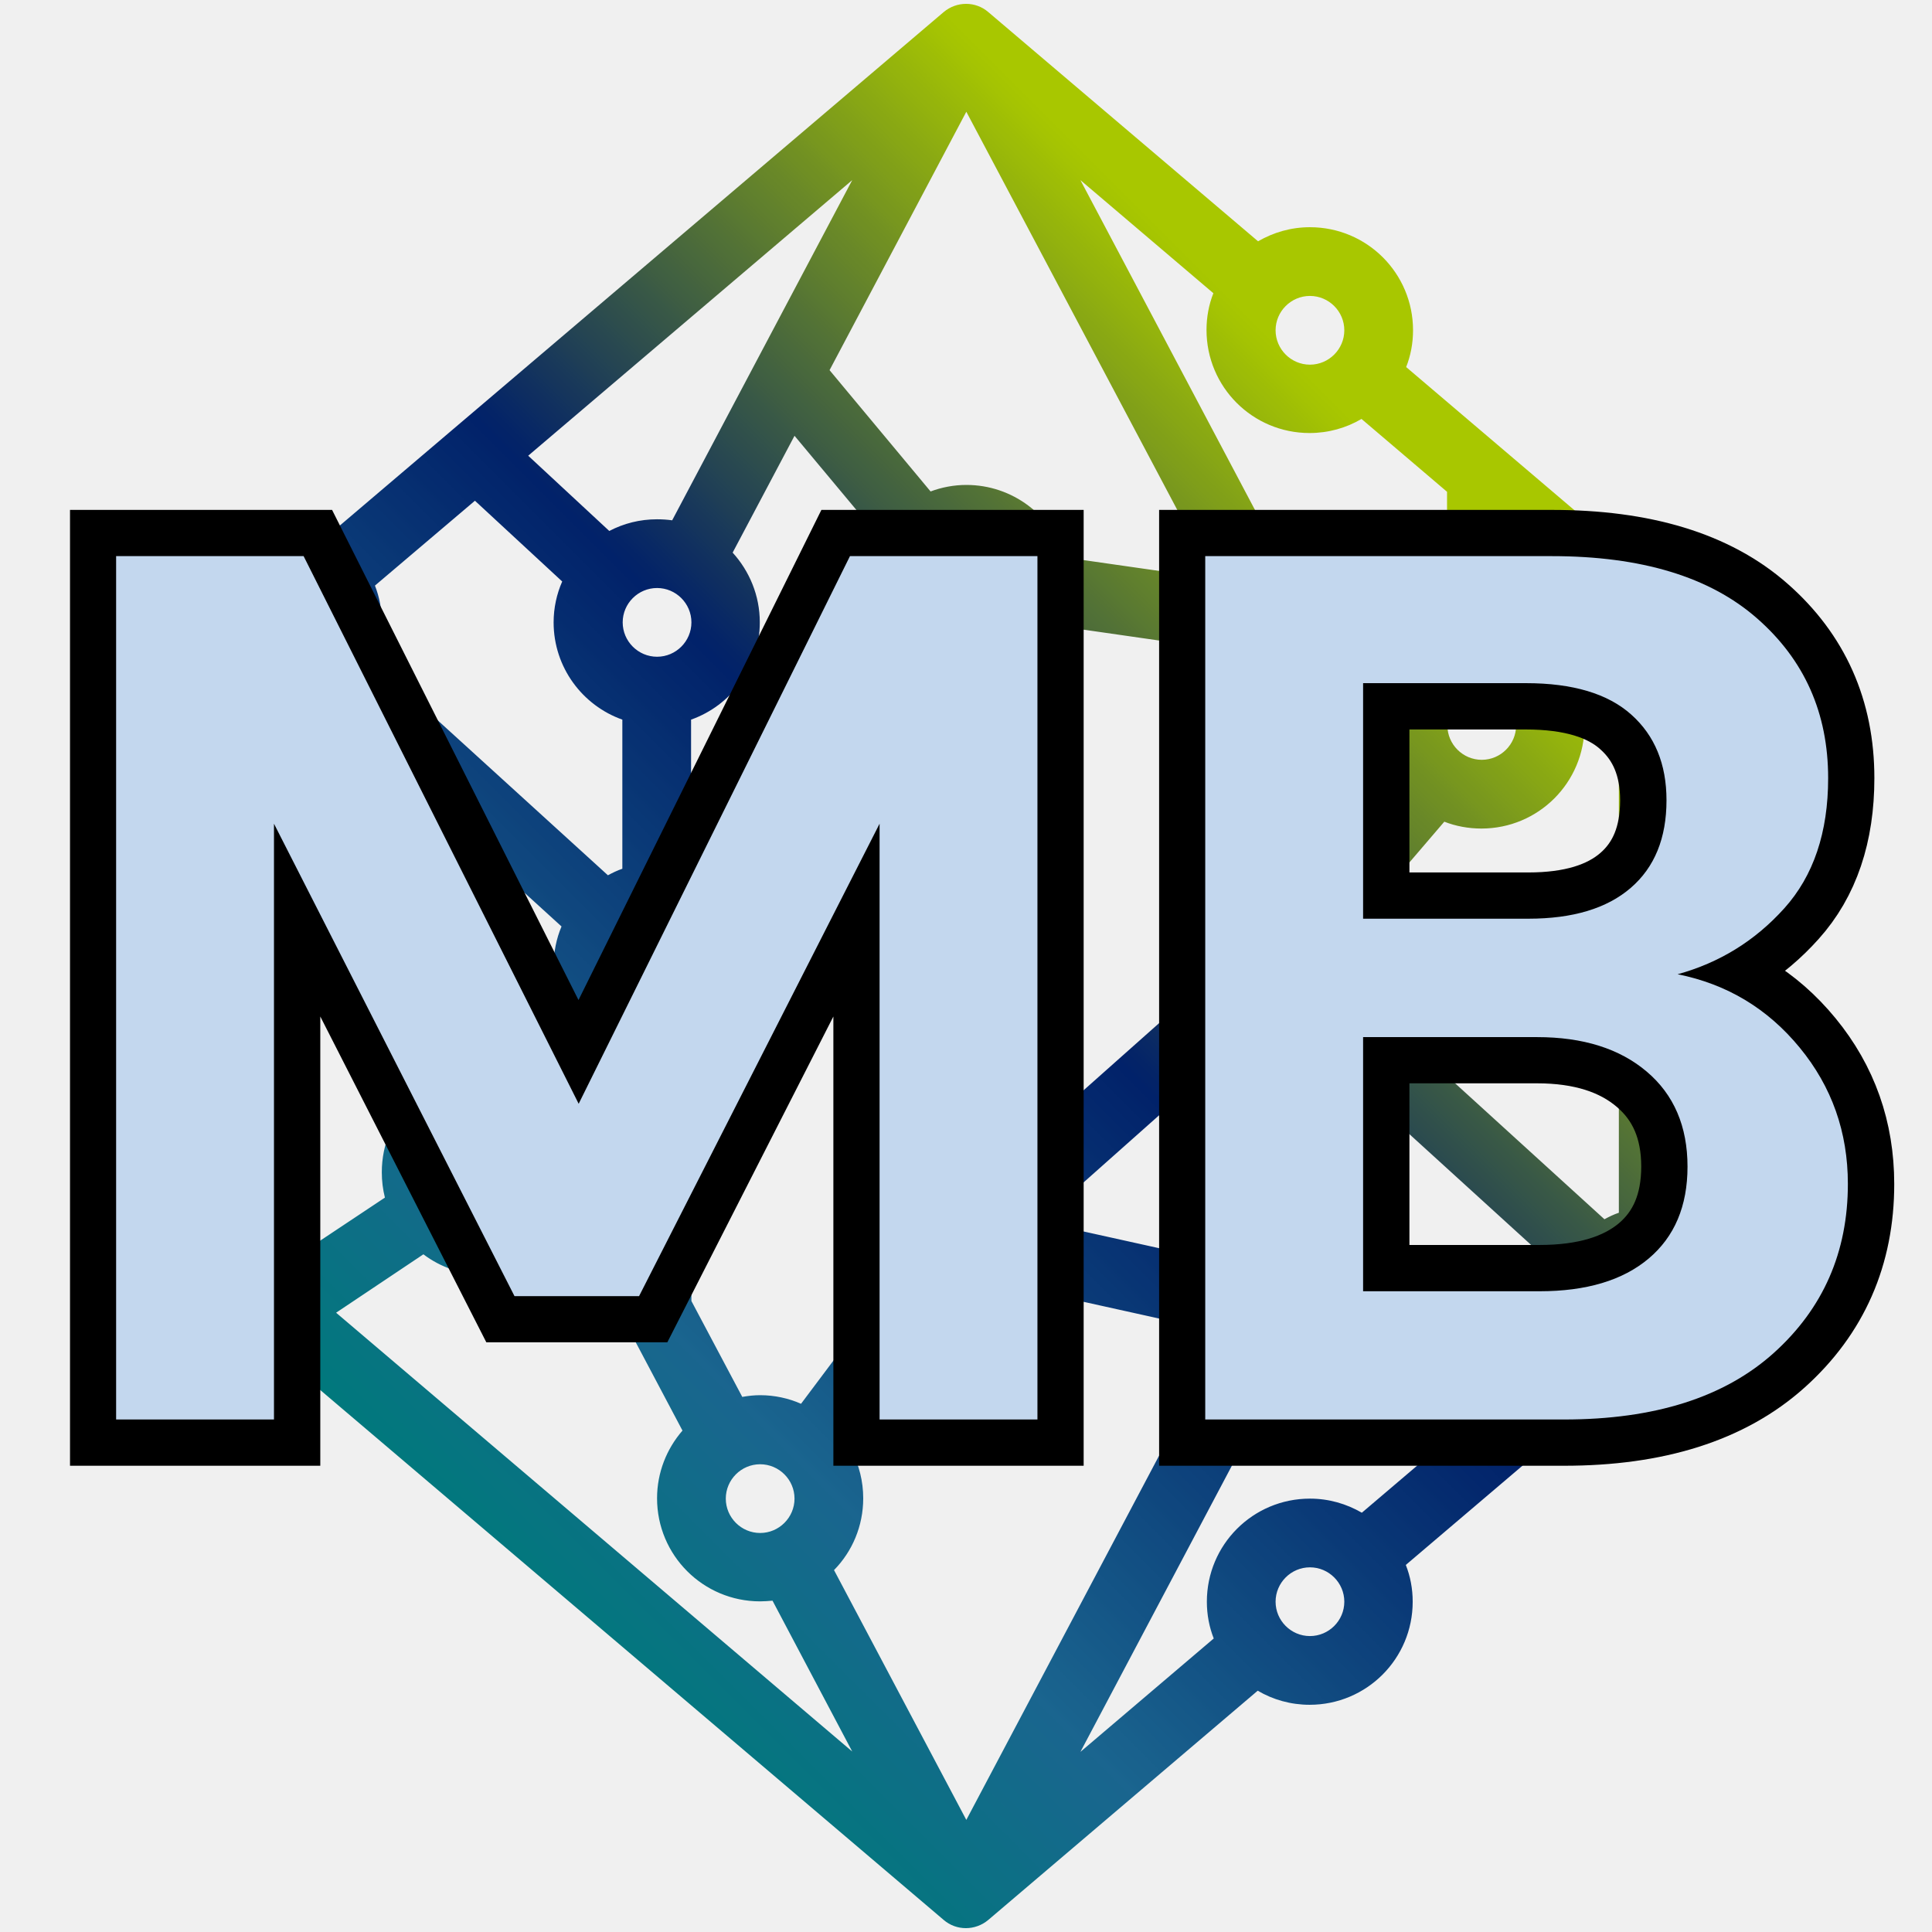
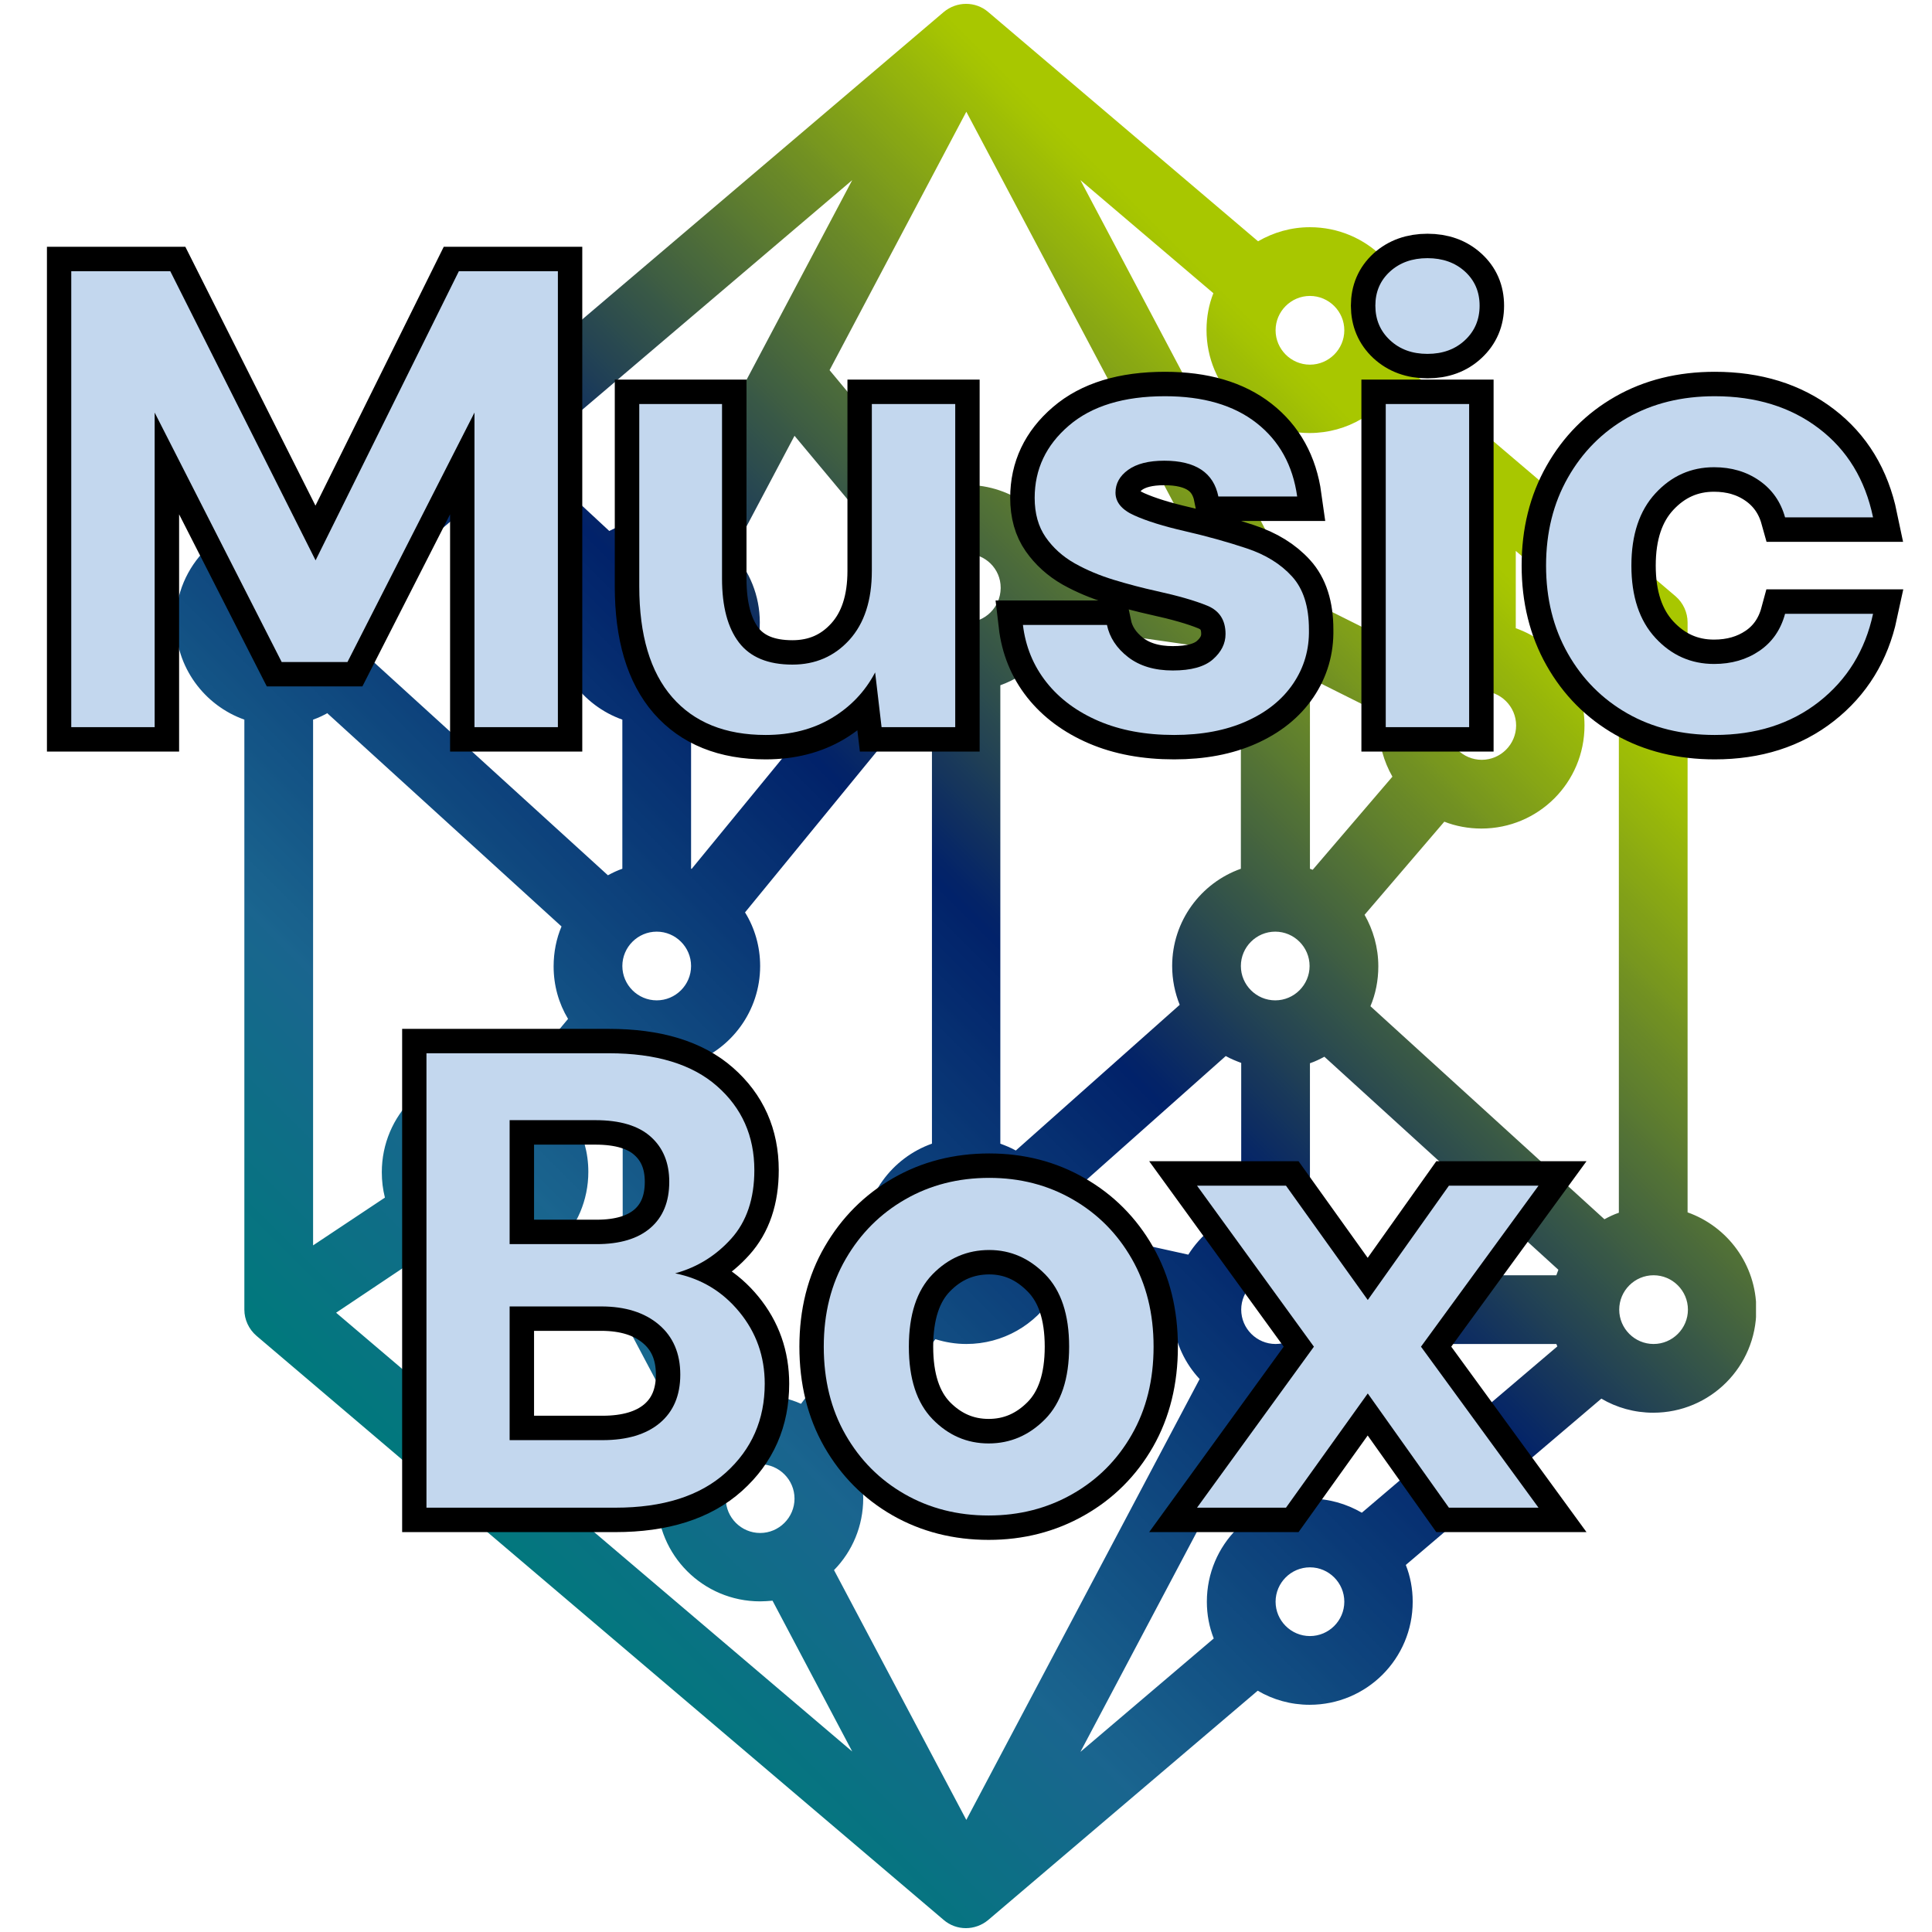
<svg xmlns="http://www.w3.org/2000/svg" width="500" zoomAndPan="magnify" viewBox="0 0 375 375" height="500" preserveAspectRatio="xMidYMid meet" version="1.0">
  <defs>
    <g />
-     <clipPath id="d2ae5562ac">
+     <clipPath id="a5f8f59df6">
      <path d="M 34.09 0 L 340.84 0 L 340.84 375 L 34.09 375 Z M 34.09 0 " clip-rule="nonzero" />
    </clipPath>
-     <clipPath id="62fe071b71">
+     <clipPath id="b99d240a39">
      <path d="M 64.172 103.527 C 61.238 101.793 57.77 100.793 54.102 100.793 C 43.027 100.793 34.09 109.73 34.09 120.801 C 34.09 129.539 39.695 136.941 47.43 139.68 L 47.43 254.199 C 47.43 256.133 48.297 258 49.766 259.266 L 183.16 372.652 C 185.629 374.785 189.297 374.785 191.832 372.652 L 244.121 328.164 C 247.055 329.898 250.523 330.898 254.191 330.898 C 265.266 330.898 274.203 321.961 274.203 310.891 C 274.203 308.355 273.734 305.953 272.867 303.754 L 310.82 271.473 C 313.754 273.207 317.223 274.207 320.891 274.207 C 331.961 274.207 340.898 265.27 340.898 254.199 C 340.898 245.461 335.297 238.059 327.559 235.32 L 327.559 120.801 C 327.559 118.867 326.691 117 325.227 115.734 L 272.934 71.246 C 273.801 69.047 274.27 66.645 274.27 64.109 C 274.27 53.039 265.332 44.102 254.258 44.102 C 250.59 44.102 247.191 45.102 244.188 46.836 L 191.832 2.348 C 189.363 0.215 185.695 0.215 183.16 2.348 Z M 204.504 251.461 C 200.969 257.133 194.699 260.867 187.562 260.867 C 185.496 260.867 183.492 260.535 181.559 259.934 L 165.285 281.609 C 166.754 284.344 167.551 287.547 167.551 290.812 C 167.551 296.219 165.418 301.152 161.883 304.754 L 187.562 353.242 L 232.848 267.672 C 230.047 264.668 228.18 260.801 227.715 256.531 L 204.504 251.395 Z M 302.082 260.867 L 266.465 260.867 C 263.73 268.605 256.328 274.207 247.59 274.207 C 246.59 274.207 245.59 274.207 244.656 274.008 L 209.707 340.039 L 235.586 318.027 C 234.719 315.824 234.25 313.426 234.25 310.891 C 234.25 299.82 243.188 290.883 254.258 290.883 C 257.93 290.883 261.328 291.883 264.332 293.617 L 302.281 261.336 C 302.281 261.336 302.148 261 302.082 260.867 Z M 120.598 206.242 L 111.395 217.246 C 113.195 220.25 114.195 223.715 114.195 227.453 C 114.195 238.523 105.258 247.461 94.184 247.461 C 89.715 247.461 85.516 245.992 82.18 243.461 L 65.238 254.797 L 165.418 339.969 L 149.945 310.691 C 149.145 310.758 148.344 310.824 147.543 310.824 C 136.473 310.824 127.535 301.887 127.535 290.816 C 127.535 285.812 129.402 281.211 132.469 277.676 L 121.664 257.266 C 121.133 256.332 120.863 255.266 120.863 254.129 L 120.863 206.309 L 120.598 206.176 Z M 254.258 304.219 C 257.93 304.219 260.93 307.223 260.93 310.891 C 260.93 314.559 257.93 317.559 254.258 317.559 C 250.59 317.559 247.59 314.559 247.59 310.891 C 247.59 307.223 250.59 304.219 254.258 304.219 Z M 147.543 284.211 C 151.211 284.211 154.215 287.211 154.215 290.883 C 154.215 294.551 151.211 297.551 147.543 297.551 C 143.875 297.551 140.875 294.551 140.875 290.883 C 140.875 287.211 143.875 284.211 147.543 284.211 Z M 180.758 132.941 L 144.609 177.094 C 146.477 180.098 147.543 183.699 147.543 187.5 C 147.543 196.238 141.941 203.641 134.203 206.375 L 134.203 252.531 L 144.074 271.137 C 145.207 270.938 146.344 270.805 147.543 270.805 C 150.344 270.805 153.078 271.406 155.48 272.473 L 170.887 251.93 C 168.754 248.727 167.551 244.926 167.551 240.859 C 167.551 232.121 173.156 224.719 180.891 221.984 L 180.891 133.008 L 180.758 133.008 Z M 320.957 247.527 C 324.625 247.527 327.625 250.527 327.625 254.199 C 327.625 257.867 324.625 260.867 320.957 260.867 C 317.289 260.867 314.289 257.867 314.289 254.199 C 314.289 250.527 317.289 247.527 320.957 247.527 Z M 247.59 247.527 C 251.258 247.527 254.258 250.527 254.258 254.199 C 254.258 257.867 251.258 260.867 247.59 260.867 C 243.922 260.867 240.918 257.867 240.918 254.199 C 240.918 250.527 243.922 247.527 247.59 247.527 Z M 187.562 234.188 C 191.23 234.188 194.23 237.191 194.23 240.859 C 194.23 244.527 191.23 247.527 187.562 247.527 C 183.895 247.527 180.891 244.527 180.891 240.859 C 180.891 237.191 183.895 234.188 187.562 234.188 Z M 257.062 205.109 C 256.195 205.574 255.262 206.043 254.258 206.375 L 254.258 235.32 C 259.93 237.324 264.465 241.859 266.465 247.527 L 302.082 247.527 C 302.215 247.129 302.348 246.793 302.48 246.461 Z M 237.918 204.977 L 206.105 233.254 C 206.77 234.855 207.238 236.59 207.438 238.391 L 230.648 243.527 C 233.051 239.723 236.652 236.789 240.918 235.254 L 240.918 206.309 C 239.852 205.91 238.852 205.508 237.918 204.977 Z M 63.57 138.41 C 62.703 138.879 61.77 139.344 60.77 139.68 L 60.77 241.727 L 74.711 232.453 C 74.309 230.852 74.109 229.254 74.109 227.52 C 74.109 216.445 83.047 207.508 94.117 207.508 C 96.586 207.508 98.922 207.977 101.055 208.777 L 110.258 197.77 C 108.457 194.77 107.457 191.301 107.457 187.566 C 107.457 184.832 107.992 182.164 108.992 179.828 L 63.57 138.477 Z M 294.211 106.863 L 294.211 121.938 C 301.949 124.672 307.551 132.074 307.551 140.812 C 307.551 151.883 298.613 160.82 287.543 160.82 C 285.008 160.82 282.539 160.355 280.34 159.488 L 264.863 177.562 C 266.531 180.496 267.531 183.898 267.531 187.566 C 267.531 190.301 267 192.969 266 195.305 L 311.418 236.656 C 312.285 236.188 313.219 235.723 314.219 235.391 L 314.219 123.938 L 294.211 106.93 Z M 94.117 220.848 C 97.785 220.848 100.789 223.852 100.789 227.52 C 100.789 231.188 97.785 234.188 94.117 234.188 C 90.449 234.188 87.449 231.188 87.449 227.52 C 87.449 223.852 90.449 220.848 94.117 220.848 Z M 206.035 121.602 C 203.902 126.871 199.566 131.074 194.164 133.008 L 194.164 221.984 C 195.23 222.383 196.234 222.781 197.168 223.316 L 228.98 195.035 C 228.047 192.703 227.516 190.168 227.516 187.5 C 227.516 178.762 233.117 171.359 240.852 168.625 L 240.852 126.605 L 206.039 121.602 Z M 127.469 180.832 C 131.137 180.832 134.137 183.832 134.137 187.5 C 134.137 191.168 131.137 194.168 127.469 194.168 C 123.801 194.168 120.797 191.168 120.797 187.5 C 120.797 183.832 123.801 180.832 127.469 180.832 Z M 247.523 180.832 C 251.191 180.832 254.191 183.832 254.191 187.5 C 254.191 191.168 251.191 194.168 247.523 194.168 C 243.855 194.168 240.852 191.168 240.852 187.5 C 240.852 183.832 243.855 180.832 247.523 180.832 Z M 109.125 112.867 L 92.184 97.191 L 72.777 113.664 C 73.641 115.867 74.109 118.27 74.109 120.801 C 74.109 123.535 73.574 126.203 72.574 128.539 L 117.996 169.891 C 118.863 169.426 119.797 168.957 120.797 168.625 L 120.797 139.68 C 113.062 136.941 107.457 129.539 107.457 120.801 C 107.457 118 108.059 115.266 109.125 112.867 Z M 267.73 138.344 L 254.258 131.609 L 254.258 168.625 C 254.258 168.625 254.594 168.758 254.793 168.824 L 270.266 150.75 C 268.598 147.816 267.598 144.414 267.598 140.746 C 267.598 139.879 267.598 139.078 267.73 138.277 Z M 170.355 103.93 L 154.215 84.586 L 142.207 107.262 C 145.477 110.863 147.477 115.602 147.477 120.801 C 147.477 129.539 141.875 136.941 134.137 139.68 L 134.137 168.625 L 134.27 168.625 C 134.27 168.625 170.422 124.539 170.422 124.539 C 168.555 121.535 167.484 117.934 167.484 114.133 C 167.484 110.332 168.488 106.93 170.289 103.93 Z M 287.609 134.141 C 291.277 134.141 294.277 137.145 294.277 140.812 C 294.277 144.48 291.277 147.48 287.609 147.48 C 283.941 147.48 280.938 144.48 280.938 140.812 C 280.938 137.145 283.941 134.141 287.609 134.141 Z M 127.535 114.133 C 131.203 114.133 134.203 117.133 134.203 120.801 C 134.203 124.473 131.203 127.473 127.535 127.473 C 123.867 127.473 120.863 124.473 120.863 120.801 C 120.863 117.133 123.867 114.133 127.535 114.133 Z M 54.168 114.133 C 57.836 114.133 60.836 117.133 60.836 120.801 C 60.836 124.473 57.836 127.473 54.168 127.473 C 50.5 127.473 47.496 124.473 47.496 120.801 C 47.496 117.133 50.5 114.133 54.168 114.133 Z M 235.586 56.973 L 209.707 34.961 L 252.457 115.734 L 273.668 126.34 C 275.734 124.402 278.137 122.871 280.871 121.871 L 280.871 95.457 L 264.266 81.316 C 261.328 83.051 257.859 84.051 254.191 84.051 C 243.121 84.051 234.184 75.113 234.184 64.043 C 234.184 61.508 234.648 59.105 235.516 56.906 Z M 194.23 114.066 C 194.23 110.398 191.23 107.465 187.562 107.465 C 183.895 107.465 180.891 110.465 180.891 114.133 C 180.891 117.801 183.895 120.801 187.562 120.801 C 191.23 120.801 194.164 117.867 194.23 114.199 Z M 161.016 71.848 L 180.625 95.391 C 182.758 94.59 185.16 94.125 187.562 94.125 C 196.566 94.125 204.168 100.059 206.703 108.195 L 235.586 112.332 L 187.562 21.691 Z M 130.469 100.992 L 165.418 34.961 L 102.523 88.453 L 118.262 103.062 C 121.066 101.594 124.199 100.793 127.535 100.793 C 128.535 100.793 129.535 100.859 130.469 100.992 Z M 254.258 57.441 C 257.93 57.441 260.93 60.441 260.93 64.109 C 260.93 67.777 257.93 70.781 254.258 70.781 C 250.59 70.781 247.59 67.777 247.59 64.109 C 247.59 60.441 250.59 57.441 254.258 57.441 Z M 254.258 57.441 " clip-rule="evenodd" />
    </clipPath>
-     <linearGradient x1="-2.54" gradientTransform="matrix(6.669751, 0, 0, 6.669751, 34.09091, 0.74695)" y1="53.54" x2="48.536" gradientUnits="userSpaceOnUse" y2="2.464" id="4d60c2fa49">
+     <linearGradient x1="-2.54" gradientTransform="matrix(6.669751, 0, 0, 6.669751, 34.09091, 0.74695)" y1="53.54" x2="48.536" gradientUnits="userSpaceOnUse" y2="2.464" id="9b9b9c1662">
      <stop stop-opacity="1" stop-color="rgb(0%, 47.499%, 48.599%)" offset="0" />
      <stop stop-opacity="1" stop-color="rgb(0%, 47.499%, 48.599%)" offset="0.125" />
      <stop stop-opacity="1" stop-color="rgb(0%, 47.499%, 48.599%)" offset="0.188" />
      <stop stop-opacity="1" stop-color="rgb(0.121%, 47.404%, 48.688%)" offset="0.195" />
      <stop stop-opacity="1" stop-color="rgb(0.577%, 47.05%, 49.023%)" offset="0.199" />
      <stop stop-opacity="1" stop-color="rgb(0.911%, 46.793%, 49.269%)" offset="0.203" />
      <stop stop-opacity="1" stop-color="rgb(1.245%, 46.533%, 49.515%)" offset="0.207" />
      <stop stop-opacity="1" stop-color="rgb(1.579%, 46.275%, 49.76%)" offset="0.211" />
      <stop stop-opacity="1" stop-color="rgb(1.912%, 46.017%, 50.006%)" offset="0.215" />
      <stop stop-opacity="1" stop-color="rgb(2.246%, 45.76%, 50.252%)" offset="0.219" />
      <stop stop-opacity="1" stop-color="rgb(2.58%, 45.5%, 50.497%)" offset="0.223" />
      <stop stop-opacity="1" stop-color="rgb(2.914%, 45.242%, 50.743%)" offset="0.227" />
      <stop stop-opacity="1" stop-color="rgb(3.247%, 44.983%, 50.987%)" offset="0.23" />
      <stop stop-opacity="1" stop-color="rgb(3.581%, 44.725%, 51.233%)" offset="0.234" />
      <stop stop-opacity="1" stop-color="rgb(3.915%, 44.466%, 51.479%)" offset="0.238" />
      <stop stop-opacity="1" stop-color="rgb(4.25%, 44.208%, 51.724%)" offset="0.242" />
      <stop stop-opacity="1" stop-color="rgb(4.584%, 43.948%, 51.97%)" offset="0.246" />
      <stop stop-opacity="1" stop-color="rgb(4.918%, 43.69%, 52.216%)" offset="0.25" />
      <stop stop-opacity="1" stop-color="rgb(5.251%, 43.431%, 52.461%)" offset="0.254" />
      <stop stop-opacity="1" stop-color="rgb(5.585%, 43.173%, 52.707%)" offset="0.258" />
      <stop stop-opacity="1" stop-color="rgb(5.919%, 42.914%, 52.951%)" offset="0.262" />
      <stop stop-opacity="1" stop-color="rgb(6.253%, 42.656%, 53.197%)" offset="0.266" />
      <stop stop-opacity="1" stop-color="rgb(6.586%, 42.397%, 53.442%)" offset="0.27" />
      <stop stop-opacity="1" stop-color="rgb(6.92%, 42.139%, 53.688%)" offset="0.273" />
      <stop stop-opacity="1" stop-color="rgb(7.254%, 41.879%, 53.934%)" offset="0.277" />
      <stop stop-opacity="1" stop-color="rgb(7.588%, 41.621%, 54.179%)" offset="0.281" />
      <stop stop-opacity="1" stop-color="rgb(7.922%, 41.362%, 54.425%)" offset="0.285" />
      <stop stop-opacity="1" stop-color="rgb(8.257%, 41.104%, 54.671%)" offset="0.289" />
      <stop stop-opacity="1" stop-color="rgb(8.589%, 40.845%, 54.916%)" offset="0.293" />
      <stop stop-opacity="1" stop-color="rgb(8.923%, 40.587%, 55.162%)" offset="0.297" />
      <stop stop-opacity="1" stop-color="rgb(9.258%, 40.327%, 55.406%)" offset="0.301" />
      <stop stop-opacity="1" stop-color="rgb(9.592%, 40.07%, 55.652%)" offset="0.305" />
      <stop stop-opacity="1" stop-color="rgb(9.879%, 39.789%, 55.85%)" offset="0.309" />
      <stop stop-opacity="1" stop-color="rgb(10.165%, 39.508%, 56.049%)" offset="0.312" />
      <stop stop-opacity="1" stop-color="rgb(9.981%, 39.005%, 55.768%)" offset="0.316" />
      <stop stop-opacity="1" stop-color="rgb(9.796%, 38.503%, 55.487%)" offset="0.32" />
      <stop stop-opacity="1" stop-color="rgb(9.612%, 37.999%, 55.206%)" offset="0.324" />
      <stop stop-opacity="1" stop-color="rgb(9.427%, 37.495%, 54.926%)" offset="0.328" />
      <stop stop-opacity="1" stop-color="rgb(9.242%, 36.992%, 54.645%)" offset="0.332" />
      <stop stop-opacity="1" stop-color="rgb(9.058%, 36.49%, 54.364%)" offset="0.336" />
      <stop stop-opacity="1" stop-color="rgb(8.873%, 35.986%, 54.083%)" offset="0.34" />
      <stop stop-opacity="1" stop-color="rgb(8.688%, 35.483%, 53.802%)" offset="0.344" />
      <stop stop-opacity="1" stop-color="rgb(8.504%, 34.979%, 53.522%)" offset="0.348" />
      <stop stop-opacity="1" stop-color="rgb(8.319%, 34.477%, 53.241%)" offset="0.352" />
      <stop stop-opacity="1" stop-color="rgb(8.134%, 33.974%, 52.96%)" offset="0.355" />
      <stop stop-opacity="1" stop-color="rgb(7.95%, 33.47%, 52.679%)" offset="0.359" />
      <stop stop-opacity="1" stop-color="rgb(7.765%, 32.967%, 52.399%)" offset="0.363" />
      <stop stop-opacity="1" stop-color="rgb(7.581%, 32.465%, 52.118%)" offset="0.367" />
      <stop stop-opacity="1" stop-color="rgb(7.396%, 31.961%, 51.837%)" offset="0.371" />
      <stop stop-opacity="1" stop-color="rgb(7.211%, 31.458%, 51.556%)" offset="0.375" />
      <stop stop-opacity="1" stop-color="rgb(7.027%, 30.954%, 51.274%)" offset="0.379" />
      <stop stop-opacity="1" stop-color="rgb(6.842%, 30.45%, 50.993%)" offset="0.383" />
      <stop stop-opacity="1" stop-color="rgb(6.657%, 29.947%, 50.713%)" offset="0.387" />
      <stop stop-opacity="1" stop-color="rgb(6.473%, 29.445%, 50.432%)" offset="0.391" />
      <stop stop-opacity="1" stop-color="rgb(6.287%, 28.941%, 50.151%)" offset="0.395" />
      <stop stop-opacity="1" stop-color="rgb(6.102%, 28.438%, 49.87%)" offset="0.398" />
      <stop stop-opacity="1" stop-color="rgb(5.917%, 27.934%, 49.59%)" offset="0.402" />
      <stop stop-opacity="1" stop-color="rgb(5.733%, 27.432%, 49.309%)" offset="0.406" />
      <stop stop-opacity="1" stop-color="rgb(5.548%, 26.929%, 49.028%)" offset="0.41" />
      <stop stop-opacity="1" stop-color="rgb(5.363%, 26.425%, 48.747%)" offset="0.414" />
      <stop stop-opacity="1" stop-color="rgb(5.179%, 25.922%, 48.466%)" offset="0.418" />
      <stop stop-opacity="1" stop-color="rgb(4.994%, 25.42%, 48.186%)" offset="0.422" />
      <stop stop-opacity="1" stop-color="rgb(4.81%, 24.916%, 47.905%)" offset="0.426" />
      <stop stop-opacity="1" stop-color="rgb(4.625%, 24.413%, 47.624%)" offset="0.43" />
      <stop stop-opacity="1" stop-color="rgb(4.44%, 23.909%, 47.343%)" offset="0.434" />
      <stop stop-opacity="1" stop-color="rgb(4.256%, 23.407%, 47.063%)" offset="0.438" />
      <stop stop-opacity="1" stop-color="rgb(4.071%, 22.903%, 46.782%)" offset="0.441" />
      <stop stop-opacity="1" stop-color="rgb(3.886%, 22.4%, 46.501%)" offset="0.445" />
      <stop stop-opacity="1" stop-color="rgb(3.702%, 21.896%, 46.22%)" offset="0.449" />
      <stop stop-opacity="1" stop-color="rgb(3.517%, 21.394%, 45.94%)" offset="0.453" />
      <stop stop-opacity="1" stop-color="rgb(3.333%, 20.891%, 45.659%)" offset="0.457" />
      <stop stop-opacity="1" stop-color="rgb(3.148%, 20.387%, 45.378%)" offset="0.461" />
      <stop stop-opacity="1" stop-color="rgb(2.963%, 19.884%, 45.097%)" offset="0.465" />
      <stop stop-opacity="1" stop-color="rgb(2.779%, 19.38%, 44.817%)" offset="0.469" />
      <stop stop-opacity="1" stop-color="rgb(2.594%, 18.877%, 44.536%)" offset="0.473" />
      <stop stop-opacity="1" stop-color="rgb(2.409%, 18.375%, 44.255%)" offset="0.477" />
      <stop stop-opacity="1" stop-color="rgb(2.225%, 17.871%, 43.974%)" offset="0.48" />
      <stop stop-opacity="1" stop-color="rgb(2.04%, 17.368%, 43.694%)" offset="0.484" />
      <stop stop-opacity="1" stop-color="rgb(1.855%, 16.864%, 43.413%)" offset="0.488" />
      <stop stop-opacity="1" stop-color="rgb(1.671%, 16.362%, 43.132%)" offset="0.492" />
      <stop stop-opacity="1" stop-color="rgb(1.485%, 15.858%, 42.851%)" offset="0.496" />
      <stop stop-opacity="1" stop-color="rgb(1.3%, 15.355%, 42.57%)" offset="0.5" />
      <stop stop-opacity="1" stop-color="rgb(1.115%, 14.851%, 42.288%)" offset="0.504" />
      <stop stop-opacity="1" stop-color="rgb(0.931%, 14.349%, 42.007%)" offset="0.508" />
      <stop stop-opacity="1" stop-color="rgb(0.746%, 13.846%, 41.727%)" offset="0.512" />
      <stop stop-opacity="1" stop-color="rgb(0.562%, 13.342%, 41.446%)" offset="0.516" />
      <stop stop-opacity="1" stop-color="rgb(1.065%, 13.701%, 40.955%)" offset="0.52" />
      <stop stop-opacity="1" stop-color="rgb(1.569%, 14.061%, 40.463%)" offset="0.523" />
      <stop stop-opacity="1" stop-color="rgb(2.612%, 15.099%, 39.806%)" offset="0.527" />
      <stop stop-opacity="1" stop-color="rgb(3.658%, 16.138%, 39.149%)" offset="0.531" />
      <stop stop-opacity="1" stop-color="rgb(4.701%, 17.175%, 38.492%)" offset="0.535" />
      <stop stop-opacity="1" stop-color="rgb(5.746%, 18.213%, 37.836%)" offset="0.539" />
      <stop stop-opacity="1" stop-color="rgb(6.79%, 19.25%, 37.178%)" offset="0.543" />
      <stop stop-opacity="1" stop-color="rgb(7.835%, 20.29%, 36.522%)" offset="0.547" />
      <stop stop-opacity="1" stop-color="rgb(8.879%, 21.327%, 35.864%)" offset="0.551" />
      <stop stop-opacity="1" stop-color="rgb(9.924%, 22.366%, 35.208%)" offset="0.555" />
      <stop stop-opacity="1" stop-color="rgb(10.968%, 23.404%, 34.55%)" offset="0.559" />
      <stop stop-opacity="1" stop-color="rgb(12.013%, 24.443%, 33.894%)" offset="0.562" />
      <stop stop-opacity="1" stop-color="rgb(13.057%, 25.481%, 33.237%)" offset="0.566" />
      <stop stop-opacity="1" stop-color="rgb(14.102%, 26.518%, 32.581%)" offset="0.57" />
      <stop stop-opacity="1" stop-color="rgb(15.146%, 27.556%, 31.923%)" offset="0.574" />
      <stop stop-opacity="1" stop-color="rgb(16.191%, 28.595%, 31.265%)" offset="0.578" />
      <stop stop-opacity="1" stop-color="rgb(17.235%, 29.633%, 30.608%)" offset="0.582" />
      <stop stop-opacity="1" stop-color="rgb(18.28%, 30.672%, 29.951%)" offset="0.586" />
      <stop stop-opacity="1" stop-color="rgb(19.324%, 31.709%, 29.294%)" offset="0.59" />
      <stop stop-opacity="1" stop-color="rgb(20.369%, 32.747%, 28.638%)" offset="0.594" />
      <stop stop-opacity="1" stop-color="rgb(21.413%, 33.784%, 27.98%)" offset="0.598" />
      <stop stop-opacity="1" stop-color="rgb(22.458%, 34.824%, 27.324%)" offset="0.602" />
      <stop stop-opacity="1" stop-color="rgb(23.503%, 35.861%, 26.666%)" offset="0.605" />
      <stop stop-opacity="1" stop-color="rgb(24.548%, 36.9%, 26.01%)" offset="0.609" />
      <stop stop-opacity="1" stop-color="rgb(25.592%, 37.938%, 25.352%)" offset="0.613" />
      <stop stop-opacity="1" stop-color="rgb(26.637%, 38.977%, 24.696%)" offset="0.617" />
      <stop stop-opacity="1" stop-color="rgb(27.681%, 40.015%, 24.039%)" offset="0.621" />
      <stop stop-opacity="1" stop-color="rgb(28.726%, 41.052%, 23.381%)" offset="0.625" />
      <stop stop-opacity="1" stop-color="rgb(29.77%, 42.09%, 22.723%)" offset="0.629" />
      <stop stop-opacity="1" stop-color="rgb(30.815%, 43.129%, 22.067%)" offset="0.633" />
      <stop stop-opacity="1" stop-color="rgb(31.859%, 44.167%, 21.41%)" offset="0.637" />
      <stop stop-opacity="1" stop-color="rgb(32.904%, 45.206%, 20.753%)" offset="0.641" />
      <stop stop-opacity="1" stop-color="rgb(33.948%, 46.243%, 20.096%)" offset="0.645" />
      <stop stop-opacity="1" stop-color="rgb(34.993%, 47.281%, 19.44%)" offset="0.648" />
      <stop stop-opacity="1" stop-color="rgb(36.037%, 48.318%, 18.782%)" offset="0.652" />
      <stop stop-opacity="1" stop-color="rgb(37.082%, 49.358%, 18.126%)" offset="0.656" />
      <stop stop-opacity="1" stop-color="rgb(38.126%, 50.395%, 17.468%)" offset="0.66" />
      <stop stop-opacity="1" stop-color="rgb(39.171%, 51.434%, 16.812%)" offset="0.664" />
      <stop stop-opacity="1" stop-color="rgb(40.215%, 52.472%, 16.154%)" offset="0.668" />
      <stop stop-opacity="1" stop-color="rgb(41.26%, 53.511%, 15.497%)" offset="0.672" />
      <stop stop-opacity="1" stop-color="rgb(42.303%, 54.549%, 14.839%)" offset="0.676" />
      <stop stop-opacity="1" stop-color="rgb(43.349%, 55.586%, 14.183%)" offset="0.68" />
      <stop stop-opacity="1" stop-color="rgb(44.392%, 56.624%, 13.525%)" offset="0.684" />
      <stop stop-opacity="1" stop-color="rgb(45.438%, 57.663%, 12.869%)" offset="0.688" />
      <stop stop-opacity="1" stop-color="rgb(46.481%, 58.701%, 12.212%)" offset="0.691" />
      <stop stop-opacity="1" stop-color="rgb(47.527%, 59.74%, 11.555%)" offset="0.695" />
      <stop stop-opacity="1" stop-color="rgb(48.57%, 60.777%, 10.898%)" offset="0.699" />
      <stop stop-opacity="1" stop-color="rgb(49.615%, 61.815%, 10.242%)" offset="0.703" />
      <stop stop-opacity="1" stop-color="rgb(50.659%, 62.852%, 9.584%)" offset="0.707" />
      <stop stop-opacity="1" stop-color="rgb(51.704%, 63.892%, 8.928%)" offset="0.711" />
      <stop stop-opacity="1" stop-color="rgb(52.75%, 64.929%, 8.27%)" offset="0.715" />
      <stop stop-opacity="1" stop-color="rgb(53.795%, 65.968%, 7.614%)" offset="0.719" />
      <stop stop-opacity="1" stop-color="rgb(54.839%, 67.006%, 6.956%)" offset="0.723" />
      <stop stop-opacity="1" stop-color="rgb(55.884%, 68.045%, 6.299%)" offset="0.727" />
      <stop stop-opacity="1" stop-color="rgb(56.927%, 69.083%, 5.641%)" offset="0.73" />
      <stop stop-opacity="1" stop-color="rgb(57.973%, 70.12%, 4.985%)" offset="0.734" />
      <stop stop-opacity="1" stop-color="rgb(59.016%, 71.158%, 4.327%)" offset="0.738" />
      <stop stop-opacity="1" stop-color="rgb(60.062%, 72.197%, 3.671%)" offset="0.742" />
      <stop stop-opacity="1" stop-color="rgb(61.105%, 73.235%, 3.014%)" offset="0.746" />
      <stop stop-opacity="1" stop-color="rgb(62.151%, 74.274%, 2.357%)" offset="0.75" />
      <stop stop-opacity="1" stop-color="rgb(63.194%, 75.311%, 1.7%)" offset="0.754" />
      <stop stop-opacity="1" stop-color="rgb(64.24%, 76.349%, 1.044%)" offset="0.758" />
      <stop stop-opacity="1" stop-color="rgb(65.07%, 77.174%, 0.522%)" offset="0.762" />
      <stop stop-opacity="1" stop-color="rgb(65.9%, 78%, 0%)" offset="0.766" />
      <stop stop-opacity="1" stop-color="rgb(65.9%, 78%, 0%)" offset="0.781" />
      <stop stop-opacity="1" stop-color="rgb(65.9%, 78%, 0%)" offset="0.812" />
      <stop stop-opacity="1" stop-color="rgb(65.9%, 78%, 0%)" offset="0.875" />
      <stop stop-opacity="1" stop-color="rgb(65.9%, 78%, 0%)" offset="1" />
    </linearGradient>
  </defs>
-   <g clip-path="url(#d2ae5562ac)">
-     <g clip-path="url(#62fe071b71)">
-       <path fill="url(#4d60c2fa49)" d="M 34.09 0.215 L 34.09 374.785 L 340.84 374.785 L 340.84 0.215 Z M 34.09 0.215 " fill-rule="nonzero" />
-     </g>
-   </g>
-   <path stroke-linecap="butt" transform="matrix(0.75, 0, 0, 0.75, 0.0000045, 26.52265)" fill="none" stroke-linejoin="miter" d="M 30.089 332.001 L 30.089 108.569 L 78.562 108.569 L 149.792 250.251 L 220.005 108.569 L 268.479 108.569 L 268.479 332.001 L 227.646 332.001 L 227.646 177.85 L 165.375 300.048 L 133.193 300.048 L 70.922 177.85 L 70.922 332.001 Z M 311.948 332.001 L 311.948 108.569 L 401.651 108.569 C 424.823 108.569 442.51 113.944 454.719 124.699 C 466.979 135.454 473.115 149.225 473.115 166.006 C 473.115 180.032 469.318 191.256 461.734 199.673 C 454.203 208.09 445.005 213.777 434.146 216.741 C 446.927 219.282 457.474 225.621 465.786 235.756 C 474.099 245.886 478.255 257.652 478.255 271.058 C 478.255 288.72 471.865 303.293 459.083 314.777 C 446.302 326.261 428.198 332.001 404.766 332.001 Z M 352.786 202.397 L 395.568 202.397 C 407.052 202.397 415.859 199.751 421.99 194.449 C 428.172 189.1 431.26 181.538 431.26 171.772 C 431.26 162.418 428.224 155.043 422.146 149.636 C 416.12 144.183 407.026 141.454 394.87 141.454 L 352.786 141.454 Z M 352.786 298.803 L 398.453 298.803 C 410.557 298.803 419.964 295.996 426.667 290.386 C 433.365 284.72 436.719 276.772 436.719 266.538 C 436.719 256.147 433.214 247.965 426.198 241.991 C 419.182 236.011 409.703 233.027 397.75 233.027 L 352.786 233.027 Z M 352.786 298.803 " stroke="#000000" stroke-width="23.941" stroke-opacity="1" stroke-miterlimit="4" />
-   <g fill="#c3d7ee" fill-opacity="1">
-     <g transform="translate(6.257817, 275.5226)">
-       <g>
-         <path d="M 16.281 0 L 16.281 -167.578 L 52.672 -167.578 L 106.062 -61.281 L 158.719 -167.578 L 195.109 -167.578 L 195.109 0 L 164.469 0 L 164.469 -115.641 L 117.781 -23.938 L 93.609 -23.938 L 46.922 -115.641 L 46.922 0 Z M 16.281 0 " />
-       </g>
-     </g>
-   </g>
-   <g fill="#c3d7ee" fill-opacity="1">
-     <g transform="translate(217.6543, 275.5226)">
-       <g>
-         <path d="M 16.281 0 L 16.281 -167.578 L 83.547 -167.578 C 100.941 -167.578 114.227 -163.547 123.406 -155.484 C 132.594 -147.43 137.188 -137.098 137.188 -124.484 C 137.188 -113.953 134.352 -105.535 128.688 -99.234 C 123.02 -92.93 116.113 -88.66 107.969 -86.422 C 117.551 -84.504 125.453 -79.754 131.672 -72.172 C 137.898 -64.598 141.016 -55.785 141.016 -45.734 C 141.016 -32.484 136.223 -21.547 126.641 -12.922 C 117.066 -4.305 103.504 0 85.953 0 Z M 46.922 -97.203 L 79 -97.203 C 87.625 -97.203 94.25 -99.195 98.875 -103.188 C 103.5 -107.176 105.812 -112.844 105.812 -120.188 C 105.812 -127.207 103.535 -132.75 98.984 -136.812 C 94.441 -140.883 87.625 -142.922 78.531 -142.922 L 46.922 -142.922 Z M 46.922 -24.891 L 81.156 -24.891 C 90.258 -24.891 97.32 -27.004 102.344 -31.234 C 107.375 -35.473 109.891 -41.422 109.891 -49.078 C 109.891 -56.898 107.254 -63.047 101.984 -67.516 C 96.723 -71.984 89.625 -74.219 80.688 -74.219 L 46.922 -74.219 Z M 46.922 -24.891 " />
+   <rect x="-37.5" width="450" fill="#ffffff" y="-37.5" height="450" fill-opacity="1" />
+   <rect x="-37.5" width="450" fill="#ffffff" y="-37.5" height="450" fill-opacity="1" />
+   <g clip-path="url(#a5f8f59df6)">
+     <g clip-path="url(#b99d240a39)">
+       <path fill="url(#9b9b9c1662)" d="M 34.09 0.215 L 34.09 374.785 L 340.84 374.785 L 340.84 0.215 Z M 34.09 0.215 " fill-rule="nonzero" />
+     </g>
+   </g>
+   <path stroke-linecap="butt" transform="matrix(0.75, 0, 0, 0.75, 0.0000045, 36.14047)" fill="none" stroke-linejoin="miter" d="M 18.469 140 L 18.469 22 L 44.068 22 L 81.682 96.828 L 118.766 22 L 144.37 22 L 144.37 140 L 122.802 140 L 122.802 58.589 L 89.917 123.125 L 72.917 123.125 L 40.031 58.589 L 40.031 140 Z M 198.151 142.016 C 187.693 142.016 179.63 138.766 173.948 132.261 C 168.271 125.735 165.427 116.172 165.427 103.578 L 165.427 56.37 L 186.87 56.37 L 186.87 101.558 C 186.87 108.75 188.328 114.261 191.234 118.104 C 194.172 121.917 198.781 123.823 205.063 123.823 C 211.016 123.823 215.927 121.683 219.797 117.406 C 223.693 113.125 225.641 107.172 225.641 99.542 L 225.641 56.37 L 247.208 56.37 L 247.208 140 L 228.151 140 L 226.464 125.844 C 223.885 130.781 220.156 134.719 215.271 137.656 C 210.385 140.563 204.677 142.016 198.151 142.016 Z M 303.854 142.016 C 296.448 142.016 289.927 140.808 284.302 138.396 C 278.682 135.979 274.182 132.646 270.807 128.396 C 267.432 124.115 265.411 119.162 264.755 113.537 L 286.484 113.537 C 287.172 116.802 288.995 119.584 291.958 121.891 C 294.953 124.198 298.807 125.349 303.526 125.349 C 308.245 125.349 311.703 124.386 313.896 122.469 C 316.094 120.547 317.188 118.349 317.188 115.88 C 317.188 112.287 315.609 109.844 312.458 108.558 C 309.302 107.266 304.911 106.005 299.286 104.771 C 295.693 103.974 292.042 103.016 288.339 101.891 C 284.635 100.766 281.229 99.339 278.13 97.61 C 275.057 95.854 272.563 93.604 270.641 90.86 C 268.719 88.115 267.76 84.714 267.76 80.651 C 267.76 73.245 270.708 67.016 276.609 61.964 C 282.505 56.891 290.807 54.354 301.51 54.354 C 311.385 54.354 319.276 56.656 325.172 61.266 C 331.073 65.875 334.583 72.229 335.708 80.323 L 315.297 80.323 C 314.063 74.146 309.396 71.063 301.302 71.063 C 297.271 71.063 294.156 71.844 291.958 73.406 C 289.766 74.974 288.667 76.933 288.667 79.292 C 288.667 81.792 290.302 83.766 293.563 85.219 C 296.828 86.672 301.151 88.016 306.531 89.255 C 312.375 90.599 317.74 92.094 322.62 93.74 C 327.531 95.36 331.443 97.771 334.354 100.985 C 337.286 104.193 338.755 108.776 338.755 114.729 C 338.865 119.886 337.505 124.552 334.682 128.724 C 331.88 132.865 327.833 136.12 322.542 138.479 C 317.271 140.839 311.042 142.016 303.854 142.016 Z M 369.432 43.406 C 365.51 43.406 362.271 42.224 359.719 39.865 C 357.198 37.505 355.932 34.526 355.932 30.932 C 355.932 27.339 357.198 24.391 359.719 22.084 C 362.271 19.781 365.51 18.625 369.432 18.625 C 373.359 18.625 376.583 19.781 379.104 22.084 C 381.656 24.391 382.932 27.339 382.932 30.932 C 382.932 34.526 381.656 37.505 379.104 39.865 C 376.583 42.224 373.359 43.406 369.432 43.406 Z M 358.651 140 L 358.651 56.37 L 380.219 56.37 L 380.219 140 Z M 443.786 142.016 C 435.229 142.016 427.682 140.167 421.151 136.459 C 414.651 132.755 409.521 127.584 405.76 120.943 C 402 114.302 400.12 106.719 400.12 98.183 C 400.12 89.651 402 82.078 405.76 75.464 C 409.521 68.823 414.651 63.651 421.151 59.948 C 427.682 56.219 435.229 54.354 443.786 54.354 C 454.464 54.354 463.448 57.136 470.745 62.709 C 478.047 68.276 482.708 75.948 484.74 85.714 L 461.979 85.714 C 460.854 81.683 458.63 78.511 455.313 76.209 C 451.995 73.901 448.083 72.75 443.583 72.75 C 437.63 72.75 432.568 75 428.396 79.5 C 424.255 83.969 422.182 90.198 422.182 98.183 C 422.182 106.167 424.255 112.412 428.396 116.912 C 432.568 121.412 437.63 123.662 443.583 123.662 C 448.083 123.662 451.995 122.537 455.313 120.287 C 458.63 118.037 460.854 114.823 461.979 110.656 L 484.74 110.656 C 482.708 120.094 478.047 127.683 470.745 133.417 C 463.448 139.151 454.464 142.016 443.786 142.016 Z M 443.786 142.016 " stroke="#000000" stroke-width="12.644" stroke-opacity="1" stroke-miterlimit="4" />
+   <path stroke-linecap="butt" transform="matrix(0.75, 0, 0, 0.75, 0.0000045, 36.14047)" fill="none" stroke-linejoin="miter" d="M 110.396 342 L 110.396 224.406 L 157.604 224.406 C 169.802 224.406 179.109 227.24 185.536 232.896 C 191.99 238.558 195.219 245.802 195.219 254.636 C 195.219 262.021 193.219 267.927 189.229 272.354 C 185.266 276.787 180.422 279.781 174.708 281.339 C 181.438 282.677 186.984 286.016 191.359 291.344 C 195.734 296.677 197.922 302.87 197.922 309.927 C 197.922 319.224 194.563 326.891 187.833 332.938 C 181.109 338.979 171.578 342 159.245 342 Z M 131.891 273.792 L 154.406 273.792 C 160.448 273.792 165.083 272.396 168.313 269.61 C 171.563 266.792 173.193 262.813 173.193 257.672 C 173.193 252.75 171.594 248.865 168.391 246.021 C 165.219 243.151 160.438 241.719 154.036 241.719 L 131.891 241.719 Z M 131.891 324.526 L 155.922 324.526 C 162.297 324.526 167.245 323.052 170.771 320.099 C 174.297 317.115 176.063 312.933 176.063 307.547 C 176.063 302.078 174.219 297.771 170.526 294.625 C 166.833 291.485 161.844 289.912 155.552 289.912 L 131.891 289.912 Z M 255.859 344.011 C 247.797 344.011 240.536 342.162 234.083 338.474 C 227.656 334.781 222.573 329.667 218.823 323.13 C 215.078 316.568 213.203 308.969 213.203 300.328 C 213.203 291.714 215.104 284.141 218.906 277.604 C 222.708 271.042 227.823 265.917 234.245 262.224 C 240.698 258.505 247.958 256.646 256.026 256.646 C 263.984 256.646 271.172 258.505 277.599 262.224 C 284.052 265.917 289.151 271.042 292.901 277.604 C 296.646 284.141 298.516 291.714 298.516 300.328 C 298.516 308.969 296.646 316.568 292.901 323.13 C 289.151 329.667 284.026 334.781 277.516 338.474 C 271.036 342.162 263.818 344.011 255.859 344.011 Z M 255.859 325.349 C 261.469 325.349 266.333 323.255 270.464 319.073 C 274.62 314.86 276.698 308.615 276.698 300.328 C 276.698 292.042 274.62 285.808 270.464 281.625 C 266.333 277.412 261.521 275.308 256.026 275.308 C 250.313 275.308 245.401 277.412 241.302 281.625 C 237.229 285.808 235.188 292.042 235.188 300.328 C 235.188 308.615 237.229 314.86 241.302 319.073 C 245.401 323.255 250.255 325.349 255.859 325.349 Z M 309.802 342 L 340.031 300.328 L 309.802 258.656 L 332.813 258.656 L 353.979 288.229 L 374.979 258.656 L 398.151 258.656 L 367.76 300.328 L 398.151 342 L 374.979 342 L 353.979 312.427 L 332.813 342 Z M 309.802 342 " stroke="#000000" stroke-width="12.644" stroke-opacity="1" stroke-miterlimit="4" />
+   <g fill="#c3d7ee" fill-opacity="1">
+     <g transform="translate(5.238285, 141.1405)">
+       <g>
+         <path d="M 8.594 0 L 8.594 -88.5 L 27.812 -88.5 L 56.016 -32.375 L 83.828 -88.5 L 103.047 -88.5 L 103.047 0 L 86.859 0 L 86.859 -61.062 L 62.203 -12.641 L 49.438 -12.641 L 24.781 -61.062 L 24.781 0 Z M 8.594 0 " />
+       </g>
+     </g>
+   </g>
+   <g fill="#c3d7ee" fill-opacity="1">
+     <g transform="translate(116.8792, 141.1405)">
+       <g>
+         <path d="M 31.734 1.516 C 23.898 1.516 17.852 -0.926 13.594 -5.812 C 9.332 -10.707 7.203 -17.875 7.203 -27.312 L 7.203 -62.719 L 23.266 -62.719 L 23.266 -28.828 C 23.266 -23.43 24.359 -19.301 26.547 -16.438 C 28.742 -13.57 32.203 -12.141 36.922 -12.141 C 41.391 -12.141 45.078 -13.738 47.984 -16.938 C 50.891 -20.145 52.344 -24.613 52.344 -30.344 L 52.344 -62.719 L 68.531 -62.719 L 68.531 0 L 54.234 0 L 52.984 -10.625 C 51.035 -6.914 48.227 -3.961 44.562 -1.766 C 40.895 0.422 36.617 1.516 31.734 1.516 Z M 31.734 1.516 " />
+       </g>
+     </g>
+   </g>
+   <g fill="#c3d7ee" fill-opacity="1">
+     <g transform="translate(193.7508, 141.1405)">
+       <g>
+         <path d="M 34.141 1.516 C 28.578 1.516 23.688 0.609 19.469 -1.203 C 15.258 -3.016 11.891 -5.52 9.359 -8.719 C 6.828 -11.926 5.305 -15.633 4.797 -19.844 L 21.109 -19.844 C 21.617 -17.406 22.988 -15.32 25.219 -13.594 C 27.457 -11.863 30.348 -11 33.891 -11 C 37.43 -11 40.02 -11.711 41.656 -13.141 C 43.301 -14.578 44.125 -16.223 44.125 -18.078 C 44.125 -20.773 42.941 -22.609 40.578 -23.578 C 38.223 -24.547 34.938 -25.492 30.719 -26.422 C 28.02 -27.016 25.281 -27.734 22.5 -28.578 C 19.719 -29.422 17.164 -30.492 14.844 -31.797 C 12.531 -33.109 10.656 -34.797 9.219 -36.859 C 7.789 -38.922 7.078 -41.469 7.078 -44.5 C 7.078 -50.062 9.289 -54.738 13.719 -58.531 C 18.145 -62.332 24.363 -64.234 32.375 -64.234 C 39.789 -64.234 45.707 -62.504 50.125 -59.047 C 54.551 -55.586 57.188 -50.828 58.031 -44.766 L 42.734 -44.766 C 41.805 -49.398 38.305 -51.719 32.234 -51.719 C 29.203 -51.719 26.863 -51.125 25.219 -49.938 C 23.582 -48.758 22.766 -47.285 22.766 -45.516 C 22.766 -43.66 23.984 -42.188 26.422 -41.094 C 28.867 -40 32.113 -38.988 36.156 -38.062 C 40.539 -37.051 44.566 -35.93 48.234 -34.703 C 51.898 -33.484 54.828 -31.672 57.016 -29.266 C 59.211 -26.867 60.312 -23.438 60.312 -18.969 C 60.395 -15.094 59.379 -11.594 57.266 -8.469 C 55.16 -5.352 52.129 -2.91 48.172 -1.141 C 44.211 0.629 39.535 1.516 34.141 1.516 Z M 34.141 1.516 " />
+       </g>
+     </g>
+   </g>
+   <g fill="#c3d7ee" fill-opacity="1">
+     <g transform="translate(260.1284, 141.1405)">
+       <g>
+         <path d="M 16.938 -72.453 C 13.988 -72.453 11.566 -73.336 9.672 -75.109 C 7.773 -76.879 6.828 -79.113 6.828 -81.812 C 6.828 -84.5 7.773 -86.707 9.672 -88.438 C 11.566 -90.164 13.988 -91.031 16.938 -91.031 C 19.895 -91.031 22.32 -90.164 24.219 -88.438 C 26.113 -86.707 27.062 -84.5 27.062 -81.812 C 27.062 -79.113 26.113 -76.879 24.219 -75.109 C 22.32 -73.336 19.895 -72.453 16.938 -72.453 Z M 8.844 0 L 8.844 -62.719 L 25.031 -62.719 L 25.031 0 Z M 8.844 0 " />
+       </g>
+     </g>
+   </g>
+   <g fill="#c3d7ee" fill-opacity="1">
+     <g transform="translate(293.8862, 141.1405)">
+       <g>
+         <path d="M 38.938 1.516 C 32.531 1.516 26.883 0.125 22 -2.656 C 17.113 -5.438 13.258 -9.312 10.438 -14.281 C 7.613 -19.258 6.203 -24.953 6.203 -31.359 C 6.203 -37.766 7.613 -43.453 10.438 -48.422 C 13.258 -53.398 17.113 -57.281 22 -60.062 C 26.883 -62.844 32.531 -64.234 38.938 -64.234 C 46.945 -64.234 53.691 -62.145 59.172 -57.969 C 64.648 -53.801 68.148 -48.051 69.672 -40.719 L 52.594 -40.719 C 51.75 -43.75 50.082 -46.129 47.594 -47.859 C 45.113 -49.586 42.188 -50.453 38.812 -50.453 C 34.344 -50.453 30.551 -48.766 27.438 -45.391 C 24.32 -42.016 22.766 -37.336 22.766 -31.359 C 22.766 -25.367 24.32 -20.688 27.438 -17.312 C 30.551 -13.945 34.344 -12.266 38.812 -12.266 C 42.188 -12.266 45.113 -13.109 47.594 -14.797 C 50.082 -16.484 51.75 -18.883 52.594 -22 L 69.672 -22 C 68.148 -14.914 64.648 -9.223 59.172 -4.922 C 53.691 -0.629 46.945 1.516 38.938 1.516 Z M 38.938 1.516 " />
+       </g>
+     </g>
+   </g>
+   <g fill="#c3d7ee" fill-opacity="1">
+     <g transform="translate(74.21484, 292.6405)">
+       <g>
+         <path d="M 8.562 0 L 8.562 -88.203 L 43.969 -88.203 C 53.125 -88.203 60.117 -86.078 64.953 -81.828 C 69.785 -77.586 72.203 -72.148 72.203 -65.516 C 72.203 -59.973 70.707 -55.539 67.719 -52.219 C 64.738 -48.906 61.109 -46.66 56.828 -45.484 C 61.867 -44.473 66.023 -41.973 69.297 -37.984 C 72.578 -33.992 74.219 -29.352 74.219 -24.062 C 74.219 -17.094 71.695 -11.336 66.656 -6.797 C 61.613 -2.266 54.473 0 45.234 0 Z M 24.703 -51.156 L 41.578 -51.156 C 46.117 -51.156 49.602 -52.203 52.031 -54.297 C 54.469 -56.398 55.688 -59.383 55.688 -63.25 C 55.688 -66.945 54.488 -69.863 52.094 -72 C 49.707 -74.145 46.117 -75.219 41.328 -75.219 L 24.703 -75.219 Z M 24.703 -13.109 L 42.719 -13.109 C 47.5 -13.109 51.211 -14.219 53.859 -16.438 C 56.504 -18.664 57.828 -21.797 57.828 -25.828 C 57.828 -29.941 56.441 -33.176 53.672 -35.531 C 50.898 -37.883 47.164 -39.062 42.469 -39.062 L 24.703 -39.062 Z M 24.703 -13.109 " />
+       </g>
+     </g>
+     <g transform="translate(153.7208, 292.6405)">
+       <g>
+         <path d="M 38.172 1.516 C 32.129 1.516 26.691 0.129 21.859 -2.641 C 17.023 -5.41 13.203 -9.254 10.391 -14.172 C 7.578 -19.086 6.172 -24.781 6.172 -31.25 C 6.172 -37.719 7.598 -43.406 10.453 -48.312 C 13.305 -53.227 17.148 -57.07 21.984 -59.844 C 26.816 -62.625 32.254 -64.016 38.297 -64.016 C 44.266 -64.016 49.66 -62.625 54.484 -59.844 C 59.316 -57.07 63.141 -53.227 65.953 -48.312 C 68.773 -43.406 70.188 -37.719 70.188 -31.25 C 70.188 -24.781 68.773 -19.086 65.953 -14.172 C 63.141 -9.254 59.297 -5.41 54.422 -2.641 C 49.555 0.129 44.141 1.516 38.172 1.516 Z M 38.172 -12.469 C 42.379 -12.469 46.035 -14.039 49.141 -17.188 C 52.242 -20.344 53.797 -25.031 53.797 -31.25 C 53.797 -37.469 52.242 -42.148 49.141 -45.297 C 46.035 -48.441 42.422 -50.016 38.297 -50.016 C 34.016 -50.016 30.344 -48.441 27.281 -45.297 C 24.219 -42.148 22.688 -37.469 22.688 -31.25 C 22.688 -25.031 24.219 -20.344 27.281 -17.188 C 30.344 -14.039 33.973 -12.469 38.172 -12.469 Z M 38.172 -12.469 " />
+       </g>
+     </g>
+   </g>
+   <g fill="#c3d7ee" fill-opacity="1">
+     <g transform="translate(230.0768, 292.6405)">
+       <g>
+         <path d="M 2.266 0 L 24.953 -31.25 L 2.266 -62.5 L 19.531 -62.5 L 35.406 -40.312 L 51.156 -62.5 L 68.547 -62.5 L 45.734 -31.25 L 68.547 0 L 51.156 0 L 35.406 -22.172 L 19.531 0 Z M 2.266 0 " />
      </g>
    </g>
  </g>
</svg>
